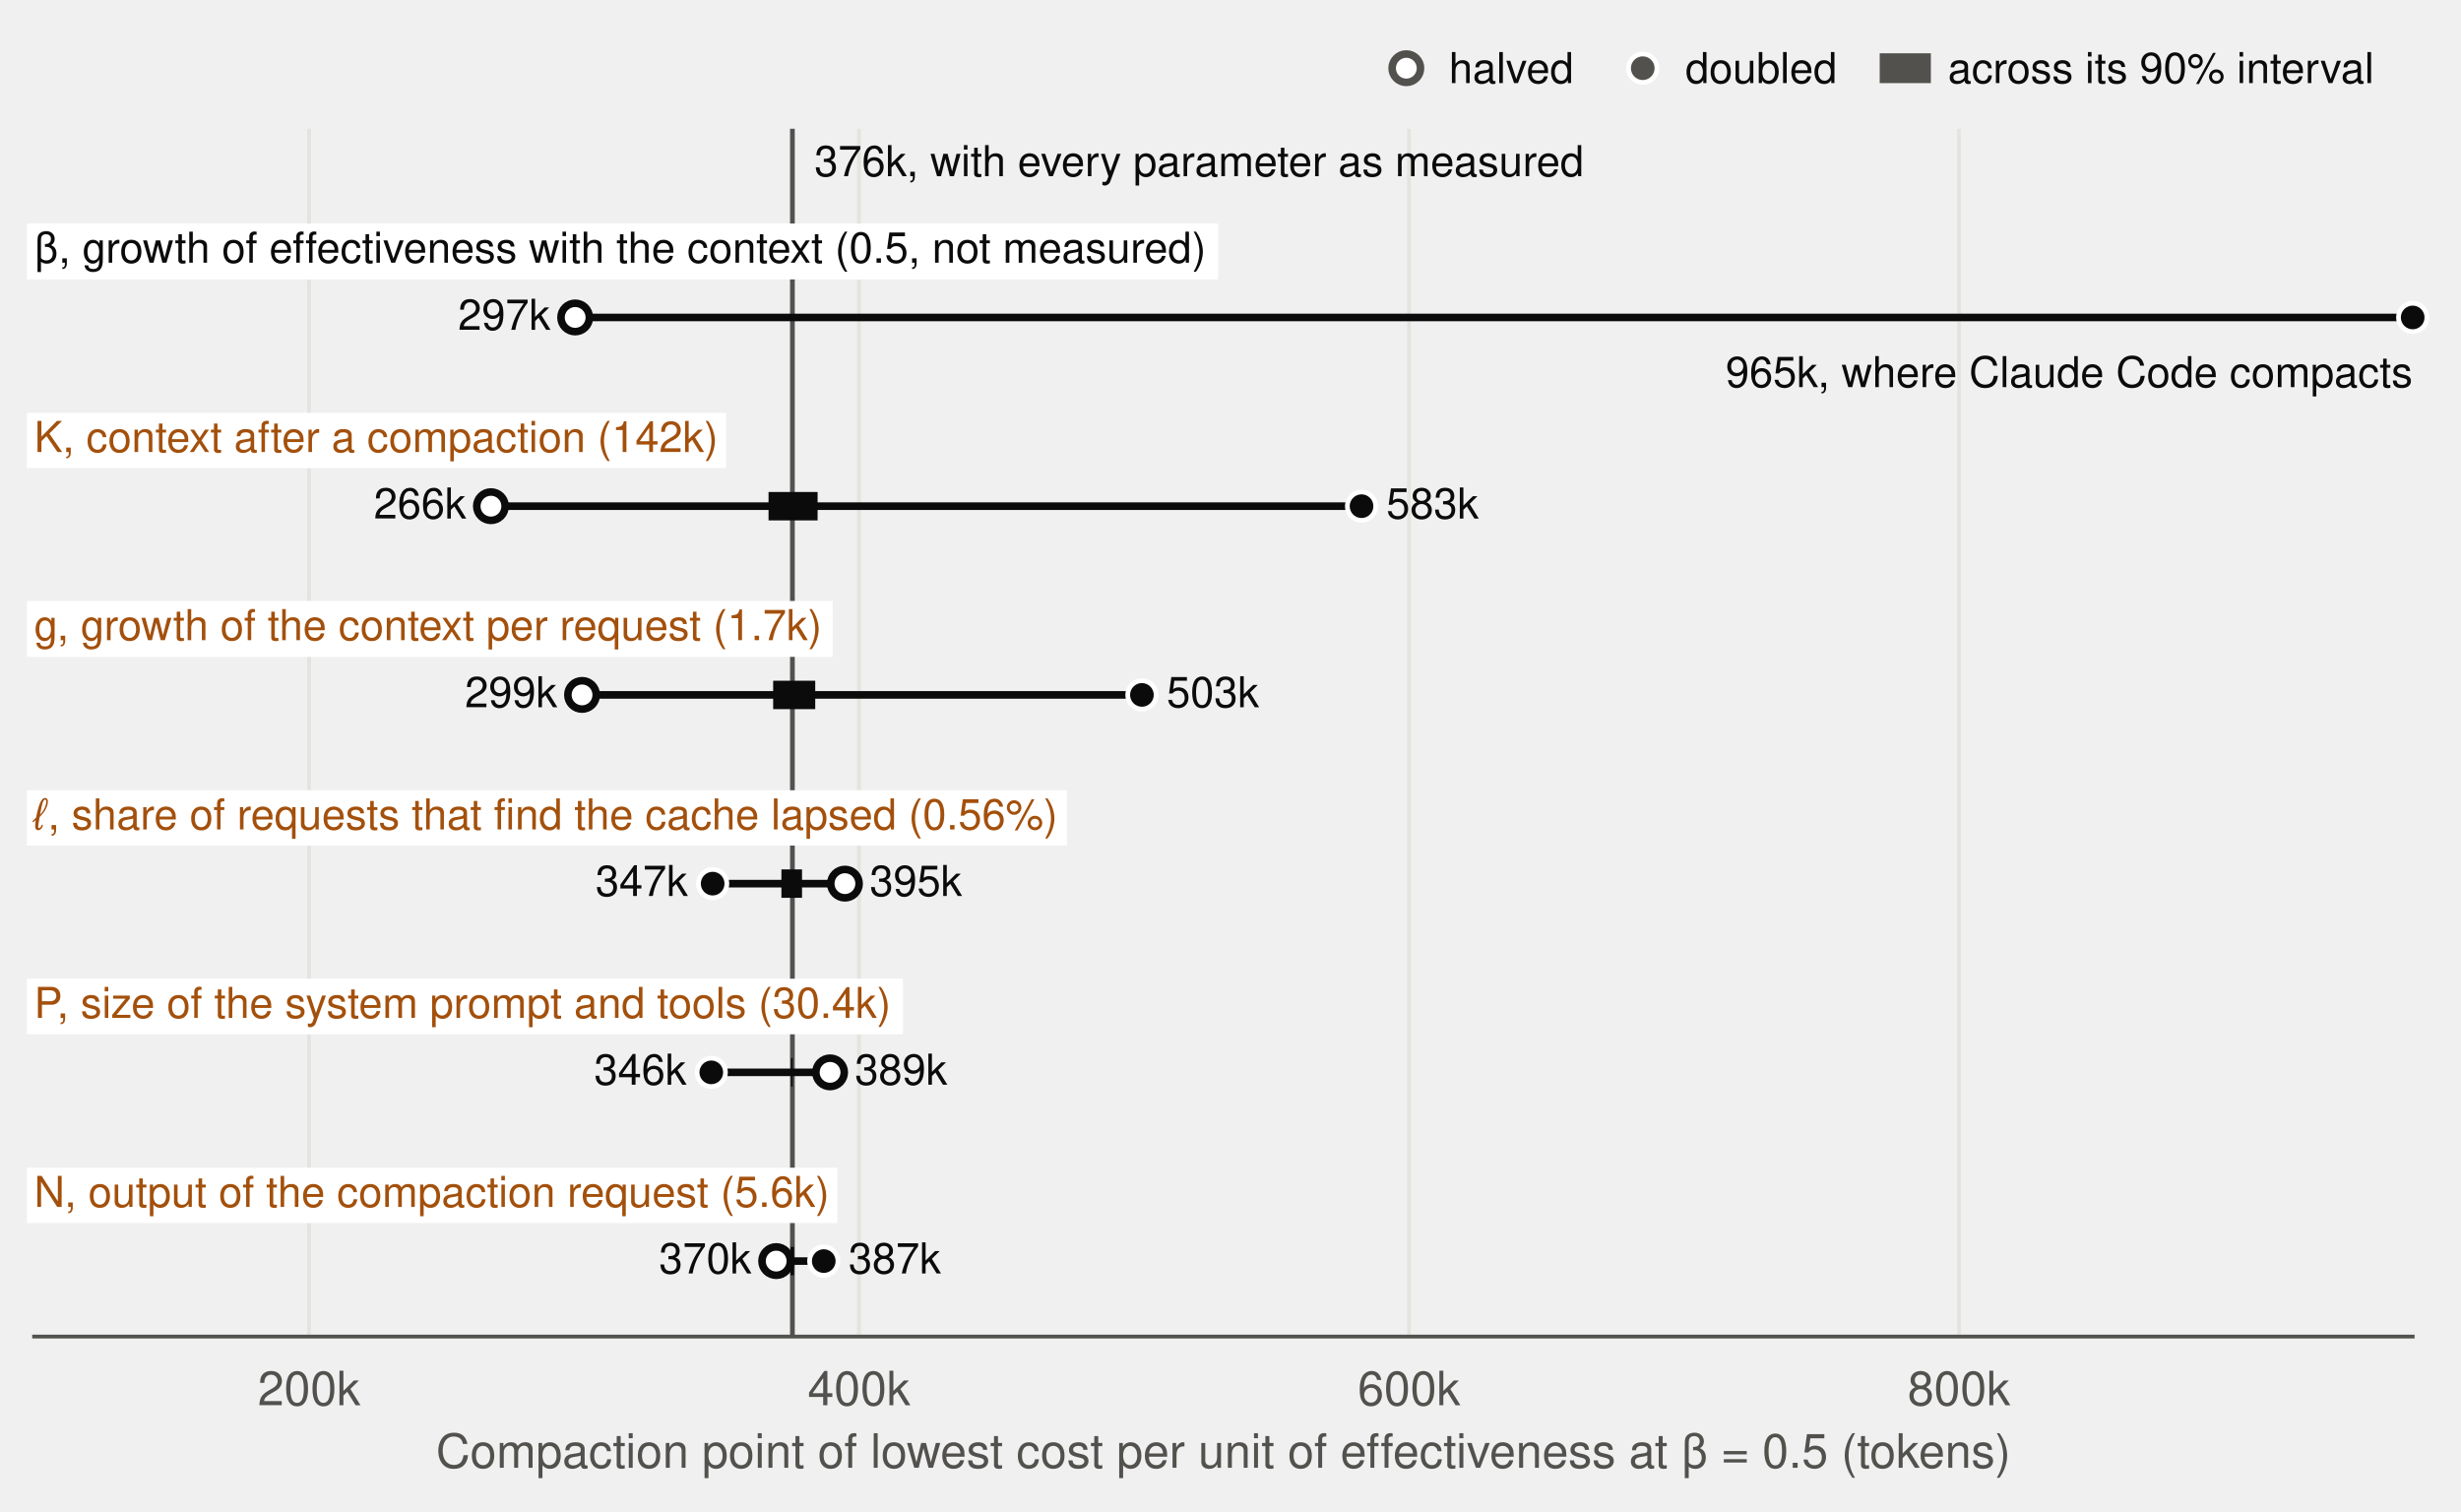
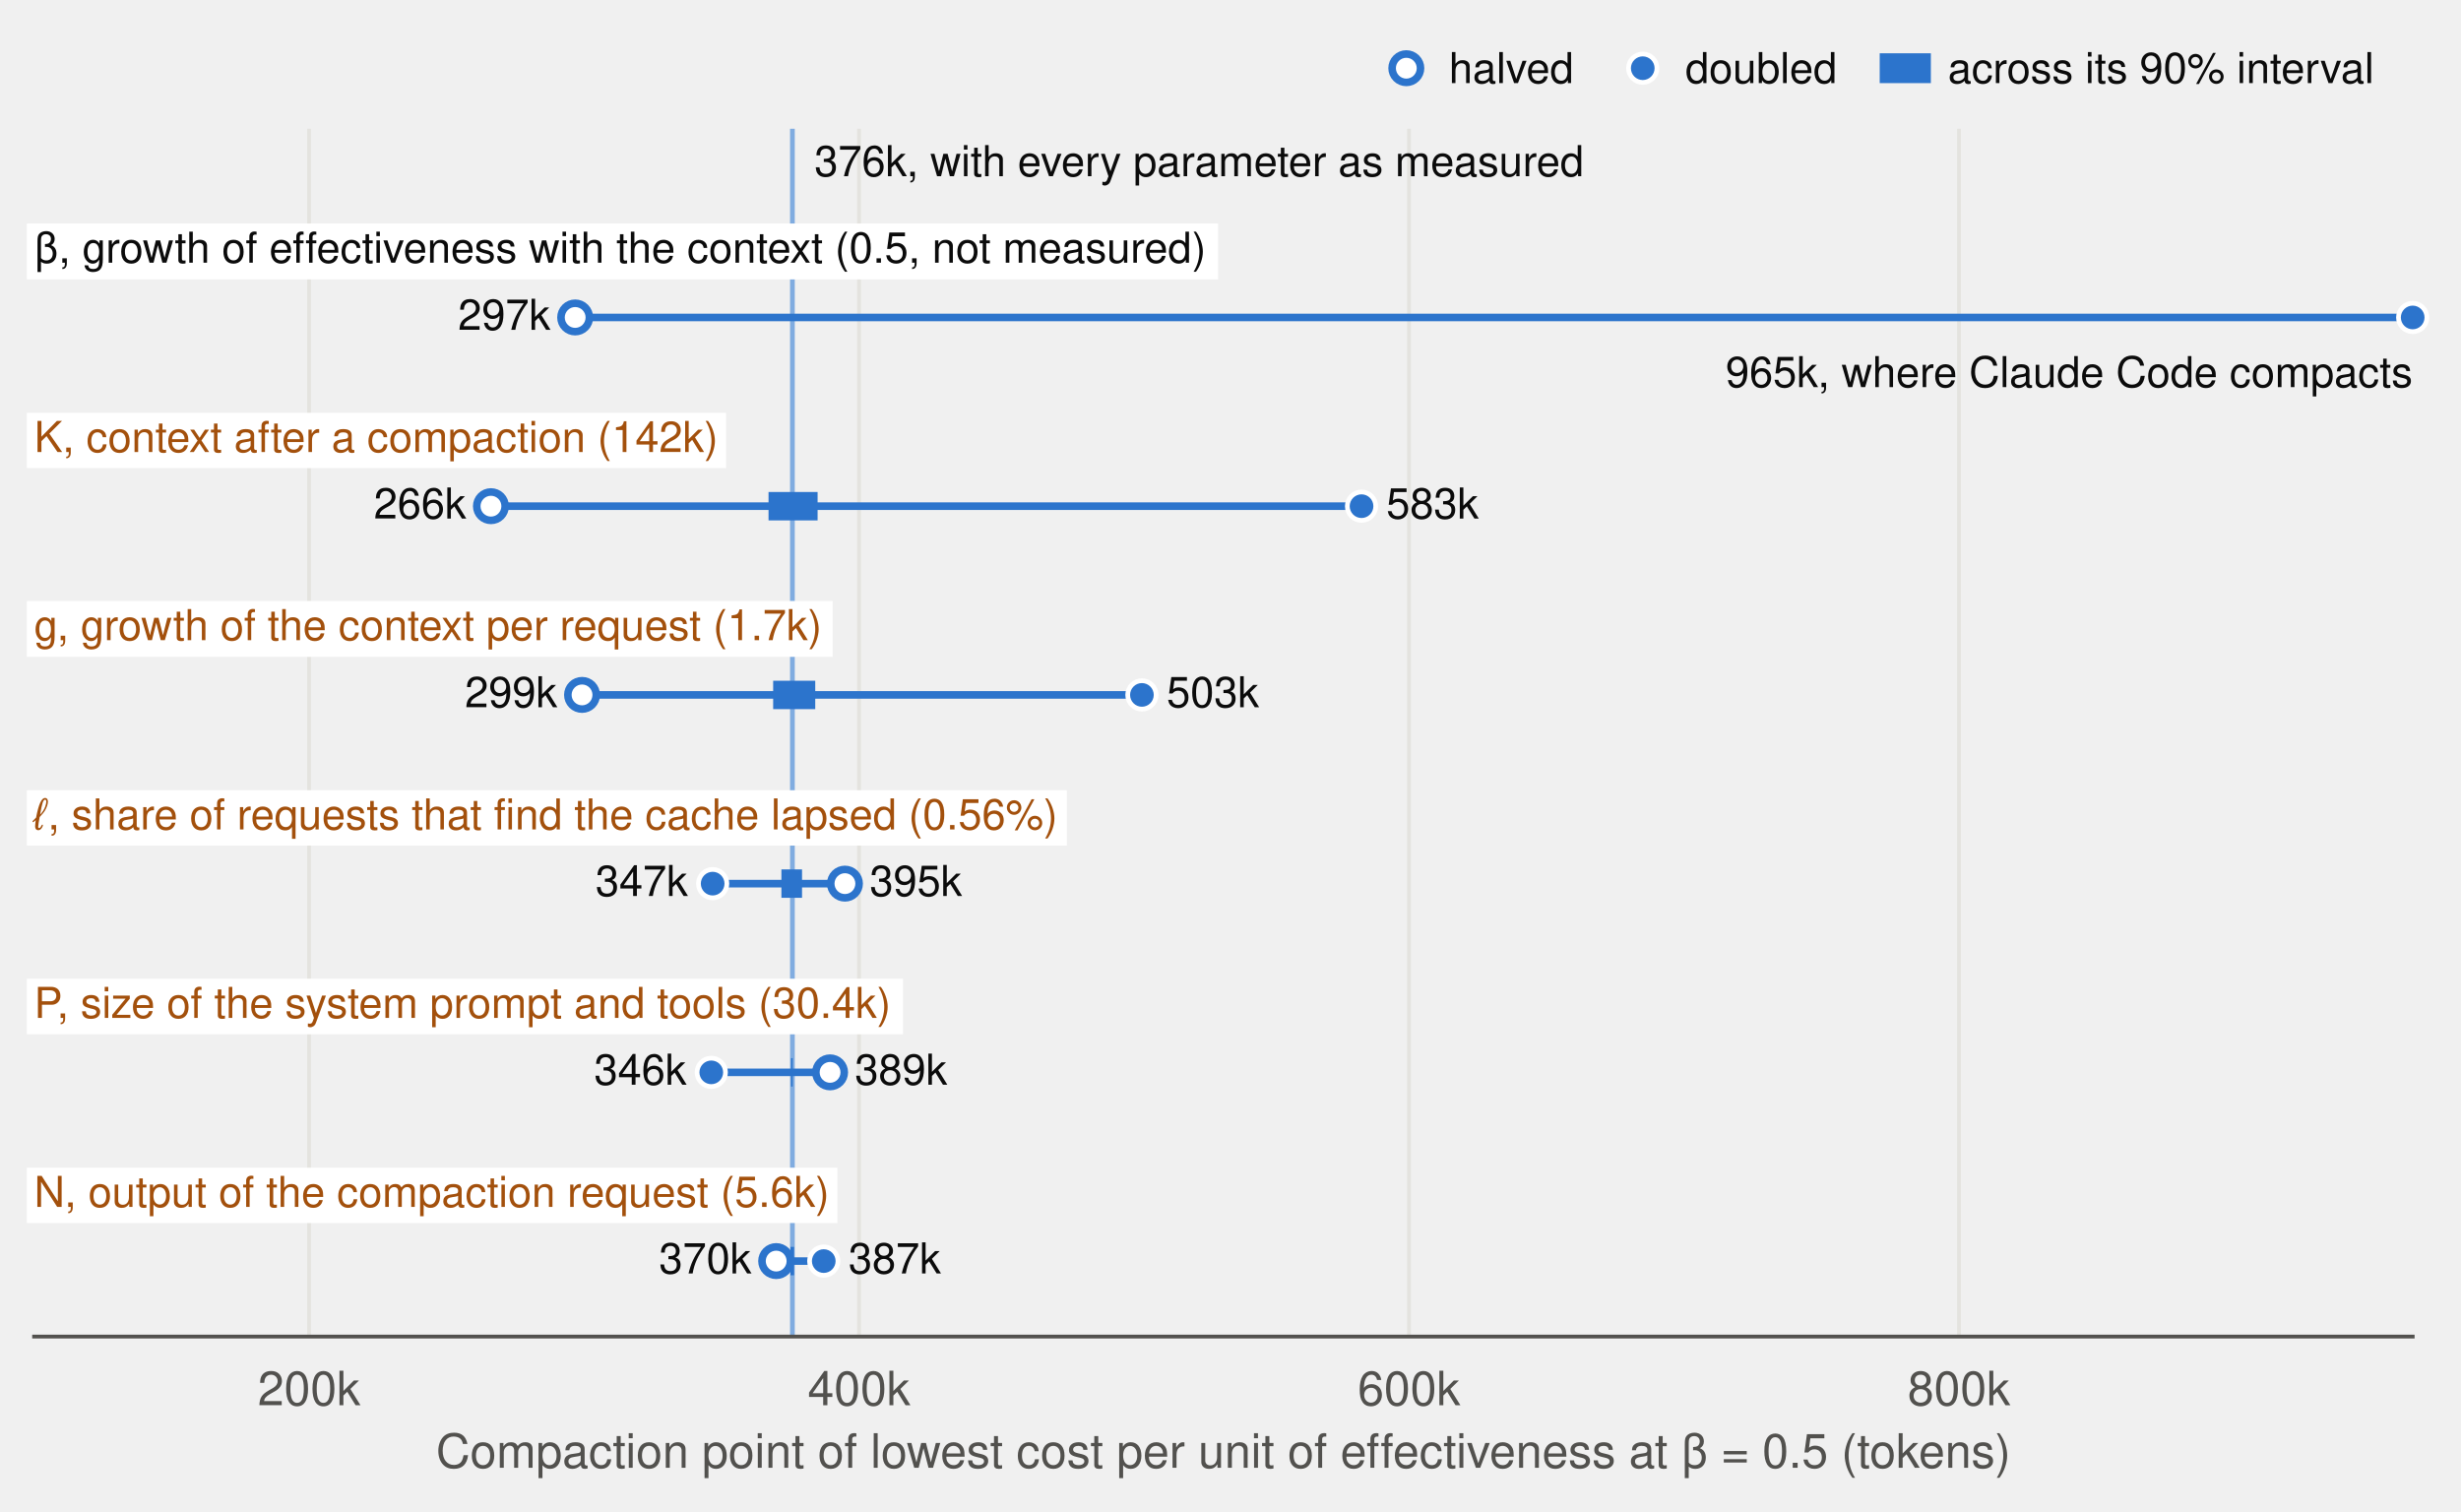
<svg xmlns="http://www.w3.org/2000/svg" xmlns:xlink="http://www.w3.org/1999/xlink" width="519.6pt" height="319.187pt" viewBox="0 0 519.6 319.187" version="1.1">
  <defs>
    <style type="text/css">*{stroke-linejoin: round; stroke-linecap: butt}</style>
  </defs>
  <g id="figure_1">
    <g id="patch_1">
      <path d="M 0 319.187  L 519.6 319.187  L 519.6 0  L 0 0  L 0 319.187  z " style="fill: none" />
    </g>
    <g id="axes_1">
      <g id="patch_2">
        <path d="M 7.2 282.203  L 509.4 282.203  L 509.4 27.179  L 7.2 27.179  L 7.2 282.203  z " style="fill: none" />
      </g>
      <g id="matplotlib.axis_1">
        <g id="xtick_1">
          <g id="line2d_1">
            <path d="M 65.258 282.203  L 65.258 27.179  " clip-path="url(#pe9c3cb578a)" style="fill: none; stroke: #e4e3df; stroke-width: 0.8; stroke-linecap: square" />
          </g>
          <g id="line2d_2" />
          <g id="text_1">
            <text style="font-size: 10px; font-family: 'Helvetica', 'Arial', 'DejaVu Sans'; text-anchor: middle; fill: #52514e" x="65.258" y="296.703" transform="rotate(-0 65.2578 296.7033)">200k</text>
          </g>
        </g>
        <g id="xtick_2">
          <g id="line2d_3">
            <path d="M 181.373 282.203  L 181.373 27.179  " clip-path="url(#pe9c3cb578a)" style="fill: none; stroke: #e4e3df; stroke-width: 0.8; stroke-linecap: square" />
          </g>
          <g id="line2d_4" />
          <g id="text_2">
            <text style="font-size: 10px; font-family: 'Helvetica', 'Arial', 'DejaVu Sans'; text-anchor: middle; fill: #52514e" x="181.373" y="296.703" transform="rotate(-0 181.3734 296.7033)">400k</text>
          </g>
        </g>
        <g id="xtick_3">
          <g id="line2d_5">
            <path d="M 297.489 282.203  L 297.489 27.179  " clip-path="url(#pe9c3cb578a)" style="fill: none; stroke: #e4e3df; stroke-width: 0.8; stroke-linecap: square" />
          </g>
          <g id="line2d_6" />
          <g id="text_3">
            <text style="font-size: 10px; font-family: 'Helvetica', 'Arial', 'DejaVu Sans'; text-anchor: middle; fill: #52514e" x="297.489" y="296.703" transform="rotate(-0 297.489 296.7033)">600k</text>
          </g>
        </g>
        <g id="xtick_4">
          <g id="line2d_7">
            <path d="M 413.605 282.203  L 413.605 27.179  " clip-path="url(#pe9c3cb578a)" style="fill: none; stroke: #e4e3df; stroke-width: 0.8; stroke-linecap: square" />
          </g>
          <g id="line2d_8" />
          <g id="text_4">
            <text style="font-size: 10px; font-family: 'Helvetica', 'Arial', 'DejaVu Sans'; text-anchor: middle; fill: #52514e" x="413.605" y="296.703" transform="rotate(-0 413.6046 296.7033)">800k</text>
          </g>
        </g>
        <g id="text_5">
          <text style="font-size: 10px; font-family: 'Helvetica', 'Arial', 'DejaVu Sans'; text-anchor: middle; fill: #52514e" x="258.3" y="309.903" transform="rotate(-0 258.3 309.9025)">Compaction point of lowest cost per unit of effectiveness at β = 0.5 (tokens)</text>
        </g>
      </g>
      <g id="matplotlib.axis_2" />
      <g id="line2d_9">
-         <path d="M 167.304 282.203  L 167.304 27.179  " clip-path="url(#pe9c3cb578a)" style="fill: none; stroke: #52514e; stroke-linecap: square" />
+         <path d="M 167.304 282.203  L 167.304 27.179  " clip-path="url(#pe9c3cb578a)" style="fill: none; stroke: #80ace0; stroke-linecap: square" />
      </g>
      <g id="sens-N" aria-label="N, output of the compaction request (5.6k): 370k at half, 387k at twice, 375k–376k across its 90% interval">
-         <path d="M 163.879 266.264  L 173.923 266.264  " clip-path="url(#pe9c3cb578a)" style="fill: none; stroke: #0b0b0b; stroke-width: 1.6" />
+         <path d="M 163.879 266.264  L 173.923 266.264  " clip-path="url(#pe9c3cb578a)" style="fill: none; stroke: #2c74cc; stroke-width: 1.6" />
      </g>
      <g id="line2d_10">
-         <path d="M 166.898 266.264  L 167.653 266.264  " clip-path="url(#pe9c3cb578a)" style="fill: none; stroke: #0b0b0b; stroke-width: 6" />
+         <path d="M 166.898 266.264  L 167.653 266.264  " clip-path="url(#pe9c3cb578a)" style="fill: none; stroke: #2c74cc; stroke-width: 6" />
      </g>
      <g id="sens-P" aria-label="P, size of the system prompt and tools (30.4k): 389k at half, 346k at twice, 375k–376k across its 90% interval">
-         <path d="M 175.258 226.417  L 150.177 226.417  " clip-path="url(#pe9c3cb578a)" style="fill: none; stroke: #0b0b0b; stroke-width: 1.6" />
+         <path d="M 175.258 226.417  L 150.177 226.417  " clip-path="url(#pe9c3cb578a)" style="fill: none; stroke: #2c74cc; stroke-width: 1.6" />
      </g>
      <g id="line2d_11">
-         <path d="M 167.014 226.417  L 167.362 226.417  " clip-path="url(#pe9c3cb578a)" style="fill: none; stroke: #0b0b0b; stroke-width: 6" />
+         <path d="M 167.014 226.417  L 167.362 226.417  " clip-path="url(#pe9c3cb578a)" style="fill: none; stroke: #2c74cc; stroke-width: 6" />
      </g>
      <g id="sens-lapse" aria-label="ℓ, share of requests that find the cache lapsed (0.56%): 395k at half, 347k at twice, 372k–379k across its 90% interval">
-         <path d="M 178.393 186.569  L 150.468 186.569  " clip-path="url(#pe9c3cb578a)" style="fill: none; stroke: #0b0b0b; stroke-width: 1.6" />
+         <path d="M 178.393 186.569  L 150.468 186.569  " clip-path="url(#pe9c3cb578a)" style="fill: none; stroke: #2c74cc; stroke-width: 1.6" />
      </g>
      <g id="line2d_12">
-         <path d="M 164.982 186.569  L 169.336 186.569  " clip-path="url(#pe9c3cb578a)" style="fill: none; stroke: #0b0b0b; stroke-width: 6" />
+         <path d="M 164.982 186.569  L 169.336 186.569  " clip-path="url(#pe9c3cb578a)" style="fill: none; stroke: #2c74cc; stroke-width: 6" />
      </g>
      <g id="sens-g" aria-label="g, growth of the context per request (1.7k): 299k at half, 503k at twice, 369k–384k across its 90% interval">
-         <path d="M 122.89 146.722  L 241.096 146.722  " clip-path="url(#pe9c3cb578a)" style="fill: none; stroke: #0b0b0b; stroke-width: 1.6" />
+         <path d="M 122.89 146.722  L 241.096 146.722  " clip-path="url(#pe9c3cb578a)" style="fill: none; stroke: #2c74cc; stroke-width: 1.6" />
      </g>
      <g id="line2d_13">
-         <path d="M 163.24 146.722  L 172.123 146.722  " clip-path="url(#pe9c3cb578a)" style="fill: none; stroke: #0b0b0b; stroke-width: 6" />
+         <path d="M 163.24 146.722  L 172.123 146.722  " clip-path="url(#pe9c3cb578a)" style="fill: none; stroke: #2c74cc; stroke-width: 6" />
      </g>
      <g id="sens-K" aria-label="K, context after a compaction (142k): 266k at half, 583k at twice, 367k–385k across its 90% interval">
-         <path d="M 103.654 106.874  L 287.465 106.874  " clip-path="url(#pe9c3cb578a)" style="fill: none; stroke: #0b0b0b; stroke-width: 1.6" />
+         <path d="M 103.654 106.874  L 287.465 106.874  " clip-path="url(#pe9c3cb578a)" style="fill: none; stroke: #2c74cc; stroke-width: 1.6" />
      </g>
      <g id="line2d_14">
-         <path d="M 162.264 106.874  L 172.622 106.874  " clip-path="url(#pe9c3cb578a)" style="fill: none; stroke: #0b0b0b; stroke-width: 6" />
+         <path d="M 162.264 106.874  L 172.622 106.874  " clip-path="url(#pe9c3cb578a)" style="fill: none; stroke: #2c74cc; stroke-width: 6" />
      </g>
      <g id="sens-β" aria-label="β, growth of effectiveness with the context (0.5, not measured): 297k at half, 965k at twice">
-         <path d="M 121.439 67.027  L 509.4 67.027  " clip-path="url(#pe9c3cb578a)" style="fill: none; stroke: #0b0b0b; stroke-width: 1.6" />
+         <path d="M 121.439 67.027  L 509.4 67.027  " clip-path="url(#pe9c3cb578a)" style="fill: none; stroke: #2c74cc; stroke-width: 1.6" />
      </g>
      <g id="patch_3">
        <path d="M 7.2 282.203  L 509.4 282.203  " style="fill: none; stroke: #52514e; stroke-width: 0.8; stroke-linejoin: miter; stroke-linecap: square" />
      </g>
      <g id="text_6">
        <text style="font-size: 9px; font-family: 'Helvetica', 'Arial', 'DejaVu Sans'; text-anchor: start; fill: #0b0b0b" x="171.949" y="37.204" transform="rotate(-0 171.949 37.20417)">376k, with every parameter as measured</text>
      </g>
      <g id="line2d_15">
        <defs>
-           <path id="m203d227849" d="M 0 3  C 0.796 3 1.559 2.684 2.121 2.121  C 2.684 1.559 3 0.796 3 0  C 3 -0.796 2.684 -1.559 2.121 -2.121  C 1.559 -2.684 0.796 -3 0 -3  C -0.796 -3 -1.559 -2.684 -2.121 -2.121  C -2.684 -1.559 -3 -0.796 -3 0  C -3 0.796 -2.684 1.559 -2.121 2.121  C -1.559 2.684 -0.796 3 0 3  z " style="stroke: #0b0b0b; stroke-width: 1.6" />
+           <path id="m3154f4faba" d="M 0 3  C 0.796 3 1.559 2.684 2.121 2.121  C 2.684 1.559 3 0.796 3 0  C 3 -0.796 2.684 -1.559 2.121 -2.121  C 1.559 -2.684 0.796 -3 0 -3  C -0.796 -3 -1.559 -2.684 -2.121 -2.121  C -2.684 -1.559 -3 -0.796 -3 0  C -3 0.796 -2.684 1.559 -2.121 2.121  C -1.559 2.684 -0.796 3 0 3  z " style="stroke: #2c74cc; stroke-width: 1.6" />
        </defs>
        <g>
-           <use xlink:href="#m203d227849" x="163.879" y="266.264" style="fill: #ffffff; stroke: #0b0b0b; stroke-width: 1.6" />
+           <use xlink:href="#m3154f4faba" x="163.879" y="266.264" style="fill: #ffffff; stroke: #2c74cc; stroke-width: 1.6" />
        </g>
      </g>
      <g id="line2d_16">
        <defs>
-           <path id="m6846eb002c" d="M 0 3  C 0.796 3 1.559 2.684 2.121 2.121  C 2.684 1.559 3 0.796 3 0  C 3 -0.796 2.684 -1.559 2.121 -2.121  C 1.559 -2.684 0.796 -3 0 -3  C -0.796 -3 -1.559 -2.684 -2.121 -2.121  C -2.684 -1.559 -3 -0.796 -3 0  C -3 0.796 -2.684 1.559 -2.121 2.121  C -1.559 2.684 -0.796 3 0 3  z " style="stroke: #ffffff" />
+           <path id="m90ca27454b" d="M 0 3  C 0.796 3 1.559 2.684 2.121 2.121  C 2.684 1.559 3 0.796 3 0  C 3 -0.796 2.684 -1.559 2.121 -2.121  C 1.559 -2.684 0.796 -3 0 -3  C -0.796 -3 -1.559 -2.684 -2.121 -2.121  C -2.684 -1.559 -3 -0.796 -3 0  C -3 0.796 -2.684 1.559 -2.121 2.121  C -1.559 2.684 -0.796 3 0 3  z " style="stroke: #ffffff" />
        </defs>
        <g>
-           <use xlink:href="#m6846eb002c" x="173.923" y="266.264" style="fill: #0b0b0b; stroke: #ffffff" />
+           <use xlink:href="#m90ca27454b" x="173.923" y="266.264" style="fill: #2c74cc; stroke: #ffffff" />
        </g>
      </g>
      <g id="text_7">
        <text style="font-size: 9px; font-family: 'Helvetica', 'Arial', 'DejaVu Sans'; text-anchor: end; fill: #0b0b0b" x="158.654" y="268.875" transform="rotate(-0 158.6538 268.8746)">370k</text>
      </g>
      <g id="text_8">
        <text style="font-size: 9px; font-family: 'Helvetica', 'Arial', 'DejaVu Sans'; text-anchor: start; fill: #0b0b0b" x="179.148" y="268.875" transform="rotate(-0 179.1482 268.8746)">387k</text>
      </g>
      <g id="line2d_17">
        <g>
-           <use xlink:href="#m203d227849" x="175.258" y="226.417" style="fill: #ffffff; stroke: #0b0b0b; stroke-width: 1.6" />
+           <use xlink:href="#m3154f4faba" x="175.258" y="226.417" style="fill: #ffffff; stroke: #2c74cc; stroke-width: 1.6" />
        </g>
      </g>
      <g id="line2d_18">
        <g>
-           <use xlink:href="#m6846eb002c" x="150.177" y="226.417" style="fill: #0b0b0b; stroke: #ffffff" />
+           <use xlink:href="#m90ca27454b" x="150.177" y="226.417" style="fill: #2c74cc; stroke: #ffffff" />
        </g>
      </g>
      <g id="text_9">
        <text style="font-size: 9px; font-family: 'Helvetica', 'Arial', 'DejaVu Sans'; text-anchor: end; fill: #0b0b0b" x="144.952" y="229.027" transform="rotate(-0 144.9521 229.0271)">346k</text>
      </g>
      <g id="text_10">
        <text style="font-size: 9px; font-family: 'Helvetica', 'Arial', 'DejaVu Sans'; text-anchor: start; fill: #0b0b0b" x="180.484" y="229.027" transform="rotate(-0 180.4835 229.0271)">389k</text>
      </g>
      <g id="line2d_19">
        <g>
-           <use xlink:href="#m203d227849" x="178.393" y="186.569" style="fill: #ffffff; stroke: #0b0b0b; stroke-width: 1.6" />
+           <use xlink:href="#m3154f4faba" x="178.393" y="186.569" style="fill: #ffffff; stroke: #2c74cc; stroke-width: 1.6" />
        </g>
      </g>
      <g id="line2d_20">
        <g>
-           <use xlink:href="#m6846eb002c" x="150.468" y="186.569" style="fill: #0b0b0b; stroke: #ffffff" />
+           <use xlink:href="#m90ca27454b" x="150.468" y="186.569" style="fill: #2c74cc; stroke: #ffffff" />
        </g>
      </g>
      <g id="text_11">
        <text style="font-size: 9px; font-family: 'Helvetica', 'Arial', 'DejaVu Sans'; text-anchor: end; fill: #0b0b0b" x="145.242" y="189.18" transform="rotate(-0 145.2424 189.1796)">347k</text>
      </g>
      <g id="text_12">
        <text style="font-size: 9px; font-family: 'Helvetica', 'Arial', 'DejaVu Sans'; text-anchor: start; fill: #0b0b0b" x="183.619" y="189.18" transform="rotate(-0 183.6186 189.1796)">395k</text>
      </g>
      <g id="line2d_21">
        <g>
-           <use xlink:href="#m203d227849" x="122.89" y="146.722" style="fill: #ffffff; stroke: #0b0b0b; stroke-width: 1.6" />
+           <use xlink:href="#m3154f4faba" x="122.89" y="146.722" style="fill: #ffffff; stroke: #2c74cc; stroke-width: 1.6" />
        </g>
      </g>
      <g id="line2d_22">
        <g>
-           <use xlink:href="#m6846eb002c" x="241.096" y="146.722" style="fill: #0b0b0b; stroke: #ffffff" />
+           <use xlink:href="#m90ca27454b" x="241.096" y="146.722" style="fill: #2c74cc; stroke: #ffffff" />
        </g>
      </g>
      <g id="text_13">
        <text style="font-size: 9px; font-family: 'Helvetica', 'Arial', 'DejaVu Sans'; text-anchor: end; fill: #0b0b0b" x="117.665" y="149.332" transform="rotate(-0 117.665 149.3321)">299k</text>
      </g>
      <g id="text_14">
        <text style="font-size: 9px; font-family: 'Helvetica', 'Arial', 'DejaVu Sans'; text-anchor: start; fill: #0b0b0b" x="246.321" y="149.332" transform="rotate(-0 246.3211 149.3321)">503k</text>
      </g>
      <g id="line2d_23">
        <g>
-           <use xlink:href="#m203d227849" x="103.654" y="106.874" style="fill: #ffffff; stroke: #0b0b0b; stroke-width: 1.6" />
+           <use xlink:href="#m3154f4faba" x="103.654" y="106.874" style="fill: #ffffff; stroke: #2c74cc; stroke-width: 1.6" />
        </g>
      </g>
      <g id="line2d_24">
        <g>
-           <use xlink:href="#m6846eb002c" x="287.465" y="106.874" style="fill: #0b0b0b; stroke: #ffffff" />
+           <use xlink:href="#m90ca27454b" x="287.465" y="106.874" style="fill: #2c74cc; stroke: #ffffff" />
        </g>
      </g>
      <g id="text_15">
        <text style="font-size: 9px; font-family: 'Helvetica', 'Arial', 'DejaVu Sans'; text-anchor: end; fill: #0b0b0b" x="98.428" y="109.485" transform="rotate(-0 98.42833 109.4846)">266k</text>
      </g>
      <g id="text_16">
        <text style="font-size: 9px; font-family: 'Helvetica', 'Arial', 'DejaVu Sans'; text-anchor: start; fill: #0b0b0b" x="292.69" y="109.485" transform="rotate(-0 292.6902 109.4846)">583k</text>
      </g>
      <g id="line2d_25">
        <g>
-           <use xlink:href="#m203d227849" x="121.439" y="67.027" style="fill: #ffffff; stroke: #0b0b0b; stroke-width: 1.6" />
+           <use xlink:href="#m3154f4faba" x="121.439" y="67.027" style="fill: #ffffff; stroke: #2c74cc; stroke-width: 1.6" />
        </g>
      </g>
      <g id="line2d_26">
        <g>
-           <use xlink:href="#m6846eb002c" x="509.4" y="67.027" style="fill: #0b0b0b; stroke: #ffffff" />
+           <use xlink:href="#m90ca27454b" x="509.4" y="67.027" style="fill: #2c74cc; stroke: #ffffff" />
        </g>
      </g>
      <g id="text_17">
        <text style="font-size: 9px; font-family: 'Helvetica', 'Arial', 'DejaVu Sans'; text-anchor: end; fill: #0b0b0b" x="116.214" y="69.637" transform="rotate(-0 116.2135 69.63715)">297k</text>
      </g>
      <g id="text_18">
        <text style="font-size: 9px; font-family: 'Helvetica', 'Arial', 'DejaVu Sans'; text-anchor: end; fill: #0b0b0b" x="509.4" y="81.746" transform="rotate(-0 509.4 81.7463)">965k, where Claude Code compacts</text>
      </g>
      <g id="text_19">
        <g id="patch_4">
          <path d="M 5.67 258.231  L 176.808 258.231  L 176.808 246.545  L 5.67 246.545  z " style="fill: #ffffff" />
        </g>
        <text style="font-size: 9px; font-family: 'Helvetica', 'Arial', 'DejaVu Sans'; text-anchor: start; fill: #a3500c" x="7.2" y="254.825" transform="rotate(-0 7.2 254.825)">N, output of the compaction request (5.6k)</text>
      </g>
      <g id="text_20">
        <g id="patch_5">
          <path d="M 5.67 218.383  L 190.638 218.383  L 190.638 206.644  L 5.67 206.644  z " style="fill: #ffffff" />
        </g>
        <text style="font-size: 9px; font-family: 'Helvetica', 'Arial', 'DejaVu Sans'; text-anchor: start; fill: #a3500c" x="7.2" y="214.924" transform="rotate(-0 7.2 214.924)">P, size of the system prompt and tools (30.4k)</text>
      </g>
      <g id="text_21">
        <g id="patch_6">
          <path d="M 5.67 178.536  L 225.25 178.536  L 225.25 166.85  L 5.67 166.85  z " style="fill: #ffffff" />
        </g>
        <text style="font-size: 9px; font-family: 'Helvetica', 'Arial', 'DejaVu Sans'; text-anchor: start; fill: #a3500c" x="7.2" y="175.13" transform="rotate(-0 7.2 175.13)">ℓ, share of requests that find the cache lapsed (0.56%)</text>
      </g>
      <g id="text_22">
        <g id="patch_7">
          <path d="M 5.67 138.688  L 175.805 138.688  L 175.805 126.887  L 5.67 126.887  z " style="fill: #ffffff" />
        </g>
        <text style="font-size: 9px; font-family: 'Helvetica', 'Arial', 'DejaVu Sans'; text-anchor: start; fill: #a3500c" x="7.2" y="135.167" transform="rotate(-0 7.2 135.1671)">g, growth of the context per request (1.7k)</text>
      </g>
      <g id="text_23">
        <g id="patch_8">
          <path d="M 5.67 98.841  L 153.291 98.841  L 153.291 87.155  L 5.67 87.155  z " style="fill: #ffffff" />
        </g>
        <text style="font-size: 9px; font-family: 'Helvetica', 'Arial', 'DejaVu Sans'; text-anchor: start; fill: #a3500c" x="7.2" y="95.435" transform="rotate(-0 7.2 95.43496)">K, context after a compaction (142k)</text>
      </g>
      <g id="text_24">
        <g id="patch_9">
          <path d="M 5.67 58.993  L 257.175 58.993  L 257.175 47.192  L 5.67 47.192  z " style="fill: #ffffff" />
        </g>
        <text style="font-size: 9px; font-family: 'Helvetica', 'Arial', 'DejaVu Sans'; text-anchor: start; fill: #0b0b0b" x="7.2" y="55.472" transform="rotate(-0 7.2 55.47215)">β, growth of effectiveness with the context (0.5, not measured)</text>
      </g>
      <g id="legend_1">
        <g id="line2d_27">
-           <defs>
-             <path id="m7b1346cd05" d="M 0 3  C 0.796 3 1.559 2.684 2.121 2.121  C 2.684 1.559 3 0.796 3 0  C 3 -0.796 2.684 -1.559 2.121 -2.121  C 1.559 -2.684 0.796 -3 0 -3  C -0.796 -3 -1.559 -2.684 -2.121 -2.121  C -2.684 -1.559 -3 -0.796 -3 0  C -3 0.796 -2.684 1.559 -2.121 2.121  C -1.559 2.684 -0.796 3 0 3  z " style="stroke: #52514e; stroke-width: 1.6" />
-           </defs>
          <g>
-             <use xlink:href="#m7b1346cd05" x="296.921" y="14.4" style="fill: #ffffff; stroke: #52514e; stroke-width: 1.6" />
+             <use xlink:href="#m3154f4faba" x="296.921" y="14.4" style="fill: #ffffff; stroke: #2c74cc; stroke-width: 1.6" />
          </g>
        </g>
        <g id="text_25">
          <text style="font-size: 9px; font-family: 'Helvetica', 'Arial', 'DejaVu Sans'; text-anchor: start; fill: #0b0b0b" x="305.921" y="17.55" transform="rotate(-0 305.9212 17.55)">halved</text>
        </g>
        <g id="line2d_28">
-           <defs>
-             <path id="mb2d9dfabca" d="M 0 3  C 0.796 3 1.559 2.684 2.121 2.121  C 2.684 1.559 3 0.796 3 0  C 3 -0.796 2.684 -1.559 2.121 -2.121  C 1.559 -2.684 0.796 -3 0 -3  C -0.796 -3 -1.559 -2.684 -2.121 -2.121  C -2.684 -1.559 -3 -0.796 -3 0  C -3 0.796 -2.684 1.559 -2.121 2.121  C -1.559 2.684 -0.796 3 0 3  z " style="stroke: #ffffff" />
-           </defs>
          <g>
-             <use xlink:href="#mb2d9dfabca" x="346.84" y="14.4" style="fill: #52514e; stroke: #ffffff" />
+             <use xlink:href="#m90ca27454b" x="346.84" y="14.4" style="fill: #2c74cc; stroke: #ffffff" />
          </g>
        </g>
        <g id="text_26">
          <text style="font-size: 9px; font-family: 'Helvetica', 'Arial', 'DejaVu Sans'; text-anchor: start; fill: #0b0b0b" x="355.84" y="17.55" transform="rotate(-0 355.8403 17.55)">doubled</text>
        </g>
        <g id="patch_10">
-           <path d="M 396.869 17.55  L 407.669 17.55  L 407.669 11.25  L 396.869 11.25  z " style="fill: #52514e" />
+           <path d="M 396.869 17.55  L 407.669 17.55  L 407.669 11.25  L 396.869 11.25  z " style="fill: #2c74cc" />
        </g>
        <g id="text_27">
          <text style="font-size: 9px; font-family: 'Helvetica', 'Arial', 'DejaVu Sans'; text-anchor: start; fill: #0b0b0b" x="411.269" y="17.55" transform="rotate(-0 411.2691 17.55)">across its 90% interval</text>
        </g>
      </g>
    </g>
  </g>
  <defs>
    <clipPath id="pe9c3cb578a">
      <rect x="7.2" y="27.179" width="502.2" height="255.024" />
    </clipPath>
  </defs>
</svg>
